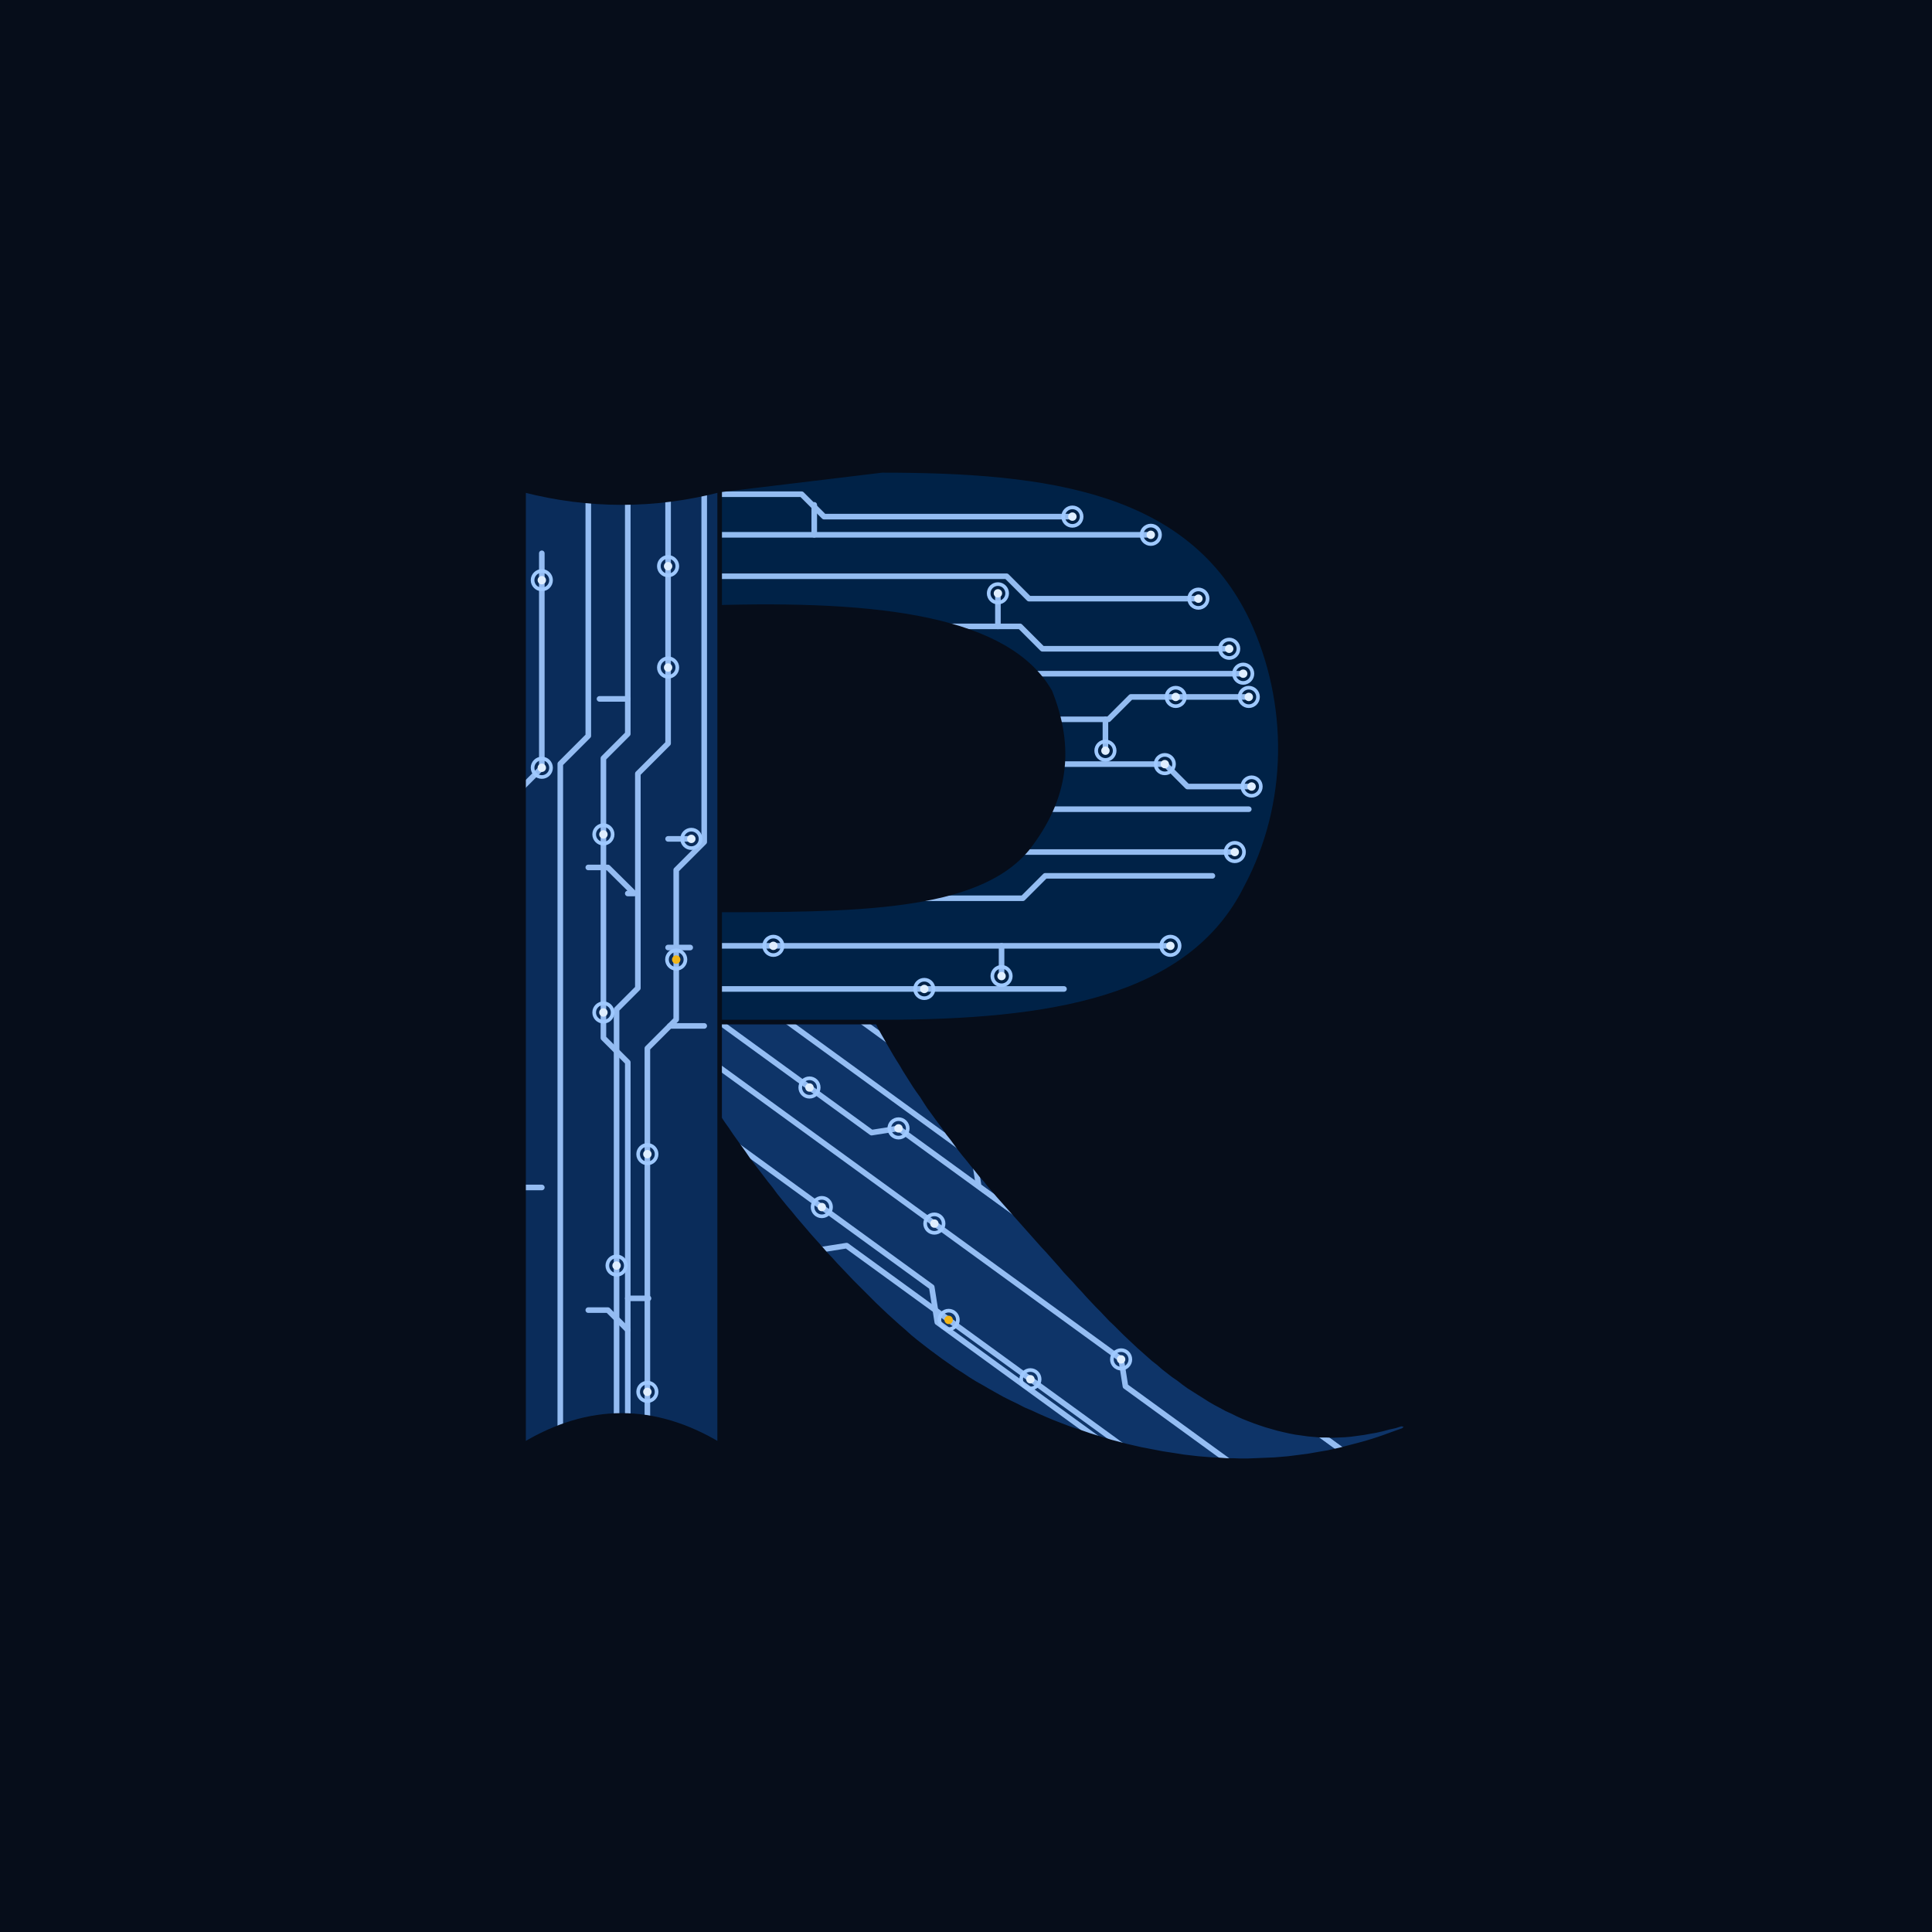
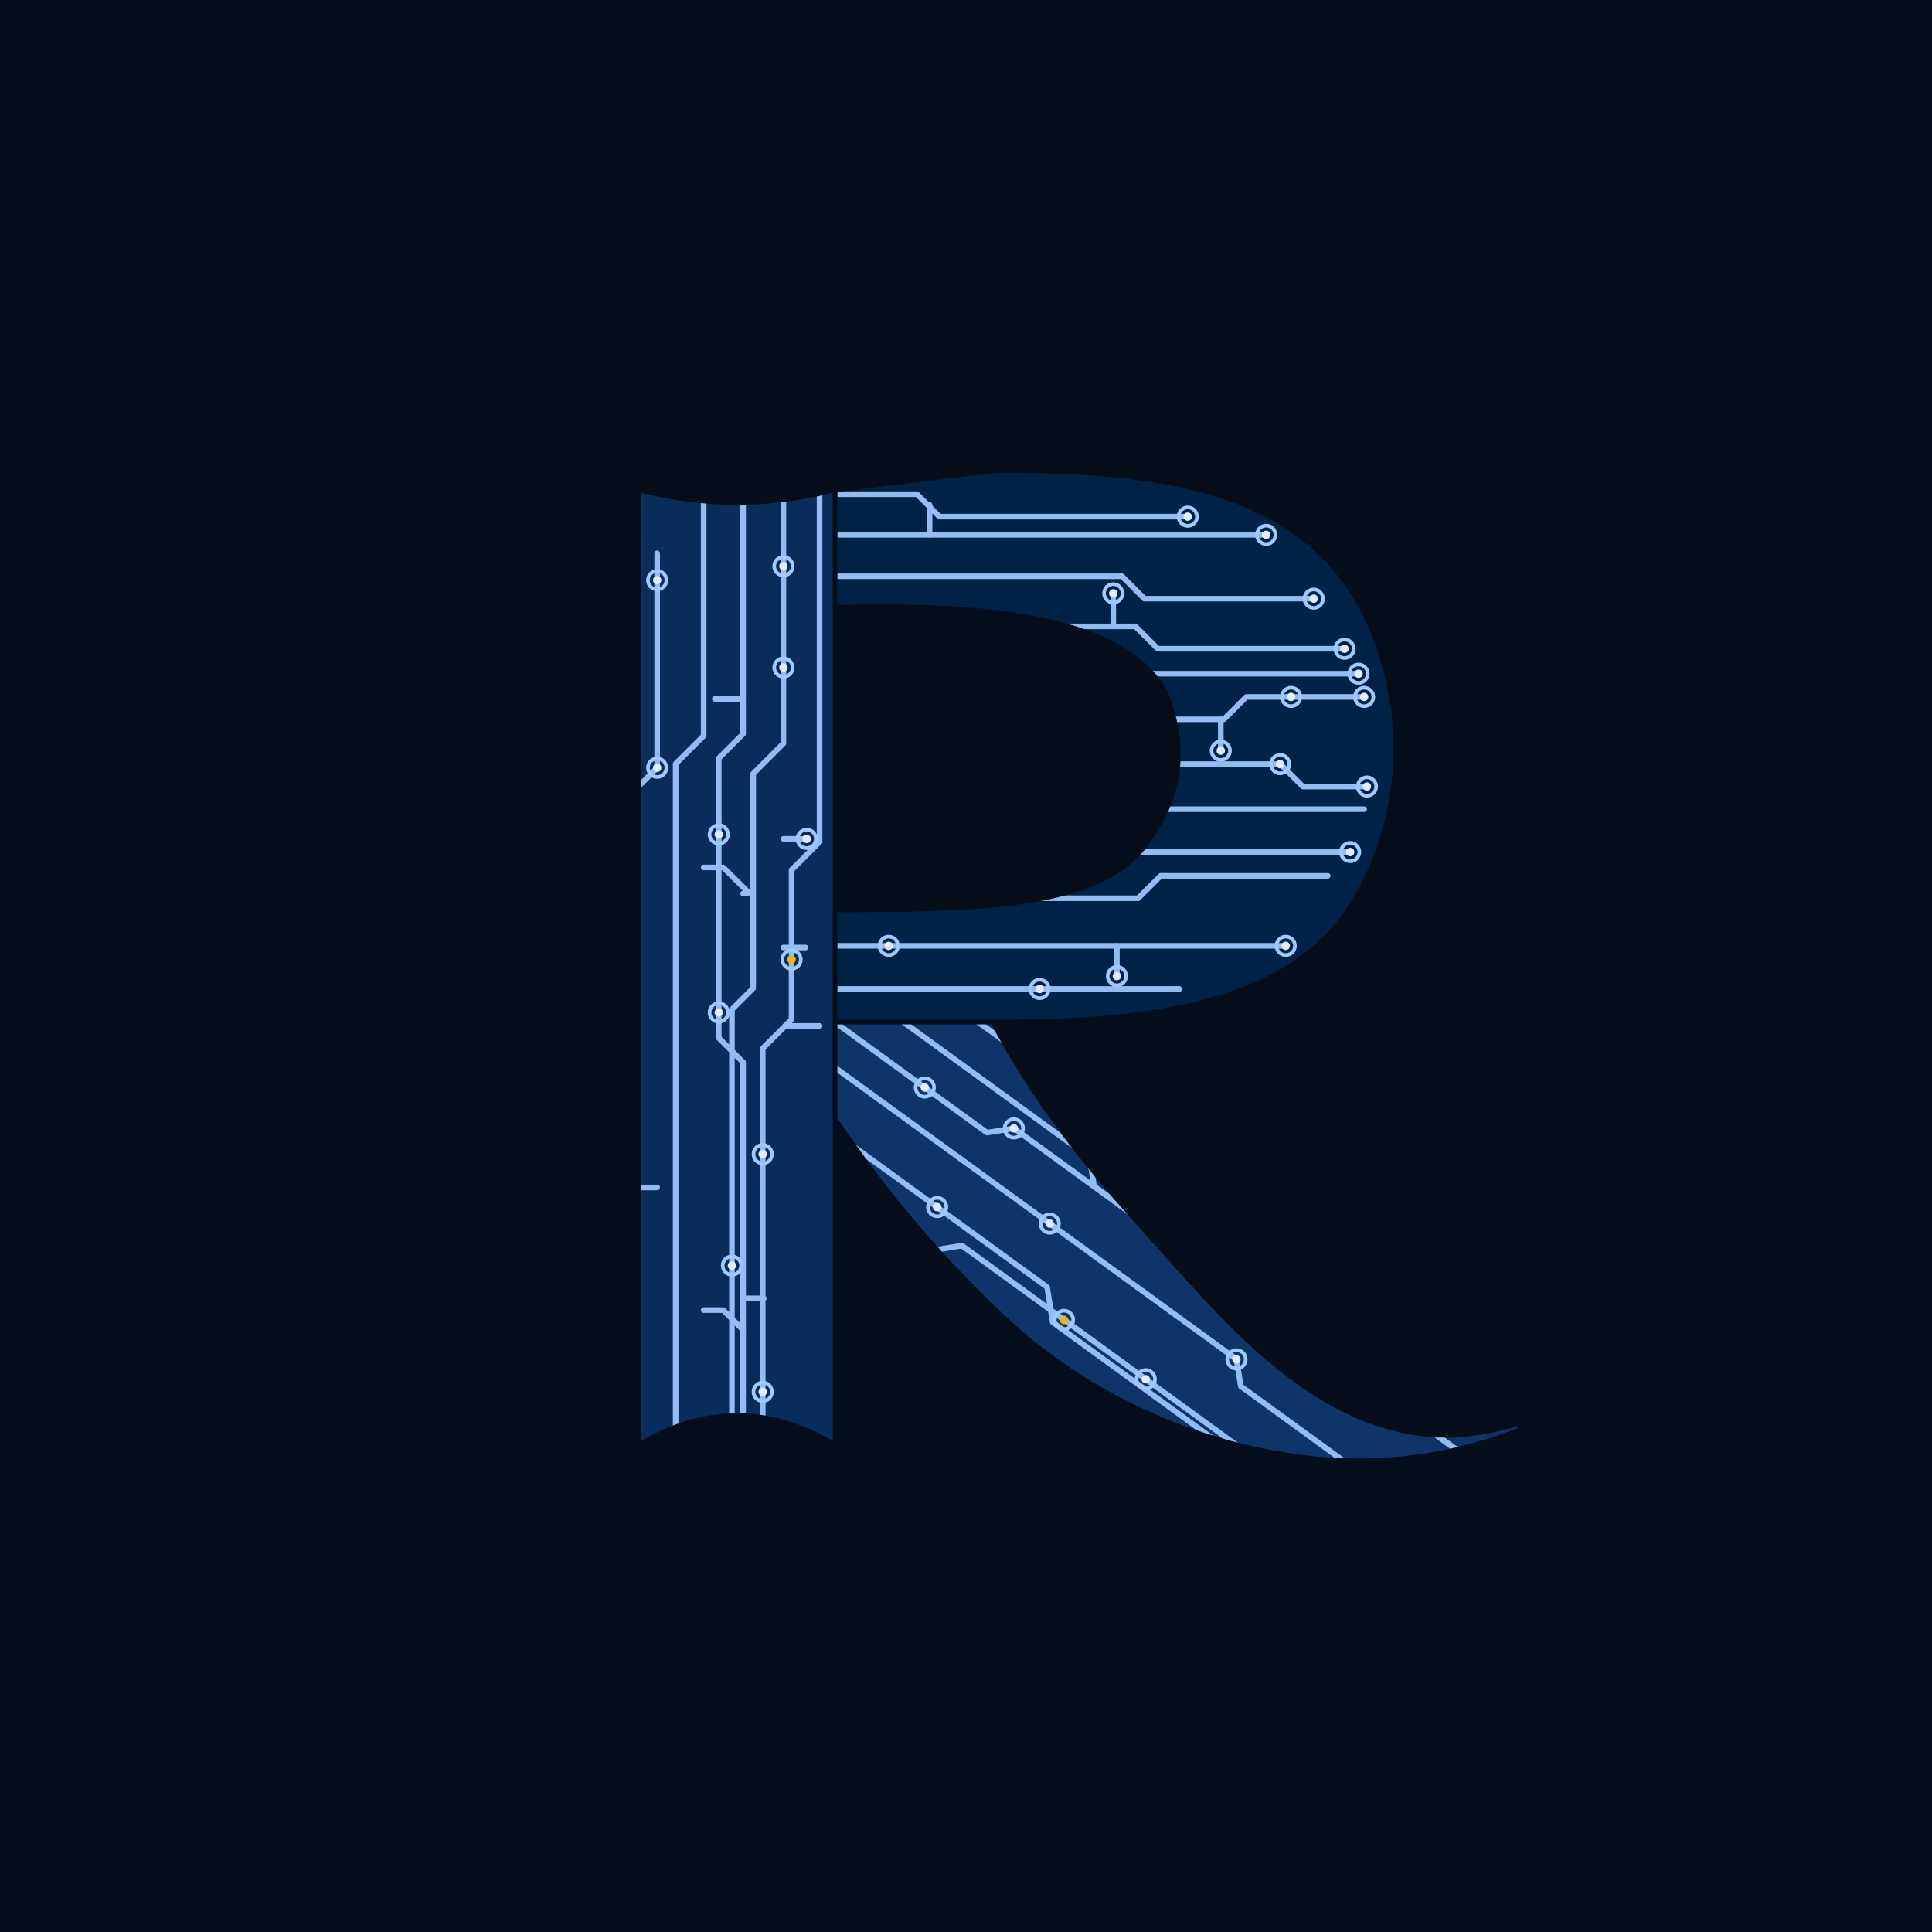
<svg xmlns="http://www.w3.org/2000/svg" viewBox="0 0 512 512" width="512" height="512">
  <rect width="512" height="512" rx="0" fill="#060d1a" />
-   <g transform="translate(256,256) scale(0.742) translate(-330,-320)">
+   <g transform="translate(256,256) scale(0.742) translate(-288.8,-320)">
    <defs>
      <clipPath id="cs">
        <path d="M172,150 Q207,159 242,150 L242,491 Q207,470 172,491 Z" />
      </clipPath>
      <clipPath id="cb">
        <path clip-rule="evenodd" d="M242,150 L300,143 C360,143 410,150 432,196 C446,226 446,262 430,292 C410,332 360,340 300,340 L242,340 Z M238,192 C300,190 345,196 360,222 C368,242 366,260 352,278 C334,300 290,300 238,300 Z" />
      </clipPath>
      <clipPath id="cl">
        <path d="M219.6,335.1 L220.6,337.2 L221.6,339.2 L222.6,341.2 L223.6,343.2 L224.7,345.3 L225.8,347.3 L226.9,349.4 L228.0,351.4 L229.1,353.5 L230.3,355.5 L231.5,357.6 L232.7,359.6 L234.0,361.7 L235.2,363.8 L236.5,365.9 L237.8,368.0 L239.2,370.1 L240.5,372.2 L241.9,374.3 L243.3,376.4 L244.8,378.5 L246.2,380.6 L247.7,382.7 L249.2,384.8 L250.7,386.9 L252.2,389.1 L253.8,391.2 L255.4,393.3 L257.0,395.4 L258.6,397.5 L260.3,399.6 L261.9,401.8 L263.6,403.9 L265.3,406.0 L267.1,408.1 L268.8,410.2 L270.6,412.3 L272.4,414.4 L274.2,416.5 L276.0,418.5 L277.9,420.6 L279.7,422.7 L281.6,424.7 L283.5,426.8 L285.4,428.8 L287.4,430.9 L289.3,432.9 L291.3,434.9 L293.3,436.9 L295.3,438.9 L297.3,440.9 L299.4,442.9 L301.4,444.8 L303.5,446.7 L305.6,448.6 L307.8,450.5 L309.9,452.4 L312.1,454.2 L314.4,456.0 L316.6,457.7 L318.9,459.4 L321.2,461.1 L323.5,462.7 L325.9,464.4 L328.3,465.9 L330.7,467.5 L333.1,469.0 L335.6,470.4 L338.0,471.8 L340.5,473.2 L343.0,474.6 L345.6,475.9 L348.1,477.1 L350.6,478.4 L353.2,479.5 L355.8,480.7 L358.3,481.8 L360.9,482.9 L363.5,483.9 L366.1,484.9 L368.7,485.8 L371.4,486.7 L374.0,487.6 L376.6,488.4 L379.2,489.2 L381.8,490.0 L384.5,490.7 L387.1,491.4 L389.7,492.0 L392.3,492.6 L394.9,493.1 L397.5,493.6 L400.1,494.1 L402.7,494.5 L405.3,494.9 L407.8,495.3 L410.4,495.6 L413.0,495.9 L415.5,496.1 L418.0,496.3 L420.5,496.4 L423.1,496.6 L425.5,496.6 L428.0,496.7 L430.5,496.7 L433.0,496.6 L435.4,496.5 L437.8,496.4 L440.2,496.3 L442.6,496.1 L445.0,495.9 L447.4,495.6 L449.7,495.3 L452.1,495.0 L454.4,494.6 L456.7,494.2 L459.1,493.8 L461.4,493.3 L463.6,492.8 L465.9,492.2 L468.2,491.6 L470.5,491.0 L472.7,490.4 L475.0,489.7 L477.2,489.0 L479.5,488.2 L481.7,487.4 L483.9,486.6 L486.2,485.8 L488.0,484.0 L488.0,484.0 L485.4,483.6 L483.2,484.3 L480.9,484.8 L478.7,485.4 L476.5,485.9 L474.2,486.3 L472.0,486.7 L469.8,487.0 L467.6,487.3 L465.4,487.5 L463.1,487.6 L460.9,487.7 L458.7,487.6 L456.5,487.6 L454.3,487.4 L452.1,487.2 L450.0,486.9 L447.8,486.6 L445.7,486.2 L443.5,485.7 L441.4,485.2 L439.3,484.6 L437.2,484.0 L435.1,483.3 L433.1,482.6 L431.0,481.8 L429.0,481.0 L427.0,480.1 L425.0,479.1 L423.0,478.2 L421.0,477.1 L419.1,476.1 L417.2,475.0 L415.3,473.8 L413.4,472.6 L411.5,471.4 L409.6,470.2 L407.8,468.9 L406.0,467.5 L404.1,466.2 L402.3,464.8 L400.5,463.4 L398.8,461.9 L397.0,460.5 L395.3,459.0 L393.5,457.4 L391.8,455.9 L390.1,454.3 L388.4,452.7 L386.7,451.1 L385.1,449.5 L383.4,447.8 L381.7,446.2 L380.1,444.5 L378.5,442.8 L376.8,441.1 L375.2,439.4 L373.6,437.7 L372.0,435.9 L370.4,434.2 L368.8,432.4 L367.1,430.6 L365.5,428.9 L364.0,427.1 L362.4,425.3 L360.8,423.5 L359.2,421.7 L357.6,420.0 L356.0,418.2 L354.4,416.4 L352.8,414.6 L351.2,412.8 L349.6,411.0 L348.0,409.2 L346.4,407.4 L344.8,405.6 L343.2,403.8 L341.6,402.0 L340.1,400.2 L338.5,398.4 L337.0,396.5 L335.4,394.7 L333.9,392.8 L332.4,391.0 L330.9,389.1 L329.4,387.3 L327.9,385.4 L326.5,383.5 L325.1,381.6 L323.6,379.7 L322.3,377.8 L320.9,375.9 L319.5,374.0 L318.2,372.2 L316.8,370.3 L315.5,368.3 L314.3,366.4 L313.0,364.6 L311.7,362.7 L310.5,360.8 L309.3,358.9 L308.1,357.0 L307.0,355.1 L305.8,353.2 L304.7,351.4 L303.6,349.5 L302.5,347.6 L301.5,345.8 L300.4,343.9 L299.4,342.1 L298.5,340.3 L297.5,338.5 L296.6,336.7 L295.7,334.9 L294.8,333.2 L293.9,331.4 L293.1,329.7 L292.3,328.0 L291.5,326.3 L290.7,324.6 L290.0,323.0 L289.3,321.3 L288.6,319.7 L288.0,318.1 L287.4,316.5 L286.7,315.0 L286.2,313.4 L285.6,311.9 L285.0,310.4 L284.4,308.9 Z" />
      </clipPath>
    </defs>
    <path d="M219.6,335.1 L220.6,337.2 L221.6,339.2 L222.6,341.2 L223.6,343.2 L224.7,345.3 L225.8,347.3 L226.9,349.4 L228.0,351.4 L229.1,353.5 L230.3,355.5 L231.5,357.6 L232.7,359.6 L234.0,361.7 L235.2,363.8 L236.5,365.9 L237.8,368.0 L239.2,370.1 L240.5,372.2 L241.9,374.3 L243.3,376.4 L244.8,378.5 L246.2,380.6 L247.7,382.7 L249.2,384.8 L250.7,386.9 L252.2,389.1 L253.8,391.2 L255.4,393.3 L257.0,395.4 L258.6,397.5 L260.3,399.6 L261.9,401.8 L263.6,403.9 L265.3,406.0 L267.1,408.1 L268.8,410.2 L270.6,412.3 L272.4,414.4 L274.2,416.5 L276.0,418.5 L277.9,420.6 L279.7,422.7 L281.6,424.7 L283.5,426.8 L285.4,428.8 L287.4,430.9 L289.3,432.9 L291.3,434.9 L293.3,436.9 L295.3,438.9 L297.3,440.9 L299.4,442.9 L301.4,444.8 L303.5,446.7 L305.6,448.6 L307.8,450.5 L309.9,452.4 L312.1,454.2 L314.4,456.0 L316.6,457.7 L318.9,459.4 L321.2,461.1 L323.5,462.7 L325.9,464.4 L328.3,465.9 L330.7,467.5 L333.1,469.0 L335.6,470.4 L338.0,471.8 L340.5,473.2 L343.0,474.6 L345.6,475.9 L348.1,477.1 L350.6,478.4 L353.2,479.5 L355.8,480.7 L358.3,481.8 L360.9,482.9 L363.5,483.9 L366.1,484.9 L368.7,485.8 L371.4,486.7 L374.0,487.6 L376.6,488.4 L379.2,489.2 L381.8,490.0 L384.5,490.7 L387.1,491.4 L389.7,492.0 L392.3,492.6 L394.9,493.1 L397.5,493.6 L400.1,494.1 L402.7,494.5 L405.3,494.9 L407.8,495.3 L410.4,495.6 L413.0,495.9 L415.5,496.1 L418.0,496.3 L420.5,496.4 L423.1,496.6 L425.5,496.6 L428.0,496.7 L430.5,496.7 L433.0,496.6 L435.4,496.5 L437.8,496.4 L440.2,496.3 L442.6,496.1 L445.0,495.9 L447.4,495.6 L449.7,495.3 L452.1,495.0 L454.4,494.6 L456.7,494.2 L459.1,493.8 L461.4,493.3 L463.6,492.8 L465.9,492.2 L468.2,491.6 L470.5,491.0 L472.7,490.4 L475.0,489.7 L477.2,489.0 L479.5,488.2 L481.7,487.4 L483.9,486.6 L486.2,485.8 L488.0,484.0 L488.0,484.0 L485.4,483.6 L483.2,484.3 L480.9,484.8 L478.7,485.4 L476.5,485.9 L474.2,486.3 L472.0,486.7 L469.8,487.0 L467.6,487.3 L465.4,487.5 L463.1,487.6 L460.9,487.7 L458.7,487.6 L456.5,487.6 L454.3,487.4 L452.1,487.2 L450.0,486.9 L447.8,486.6 L445.7,486.2 L443.5,485.7 L441.4,485.2 L439.3,484.6 L437.2,484.0 L435.1,483.3 L433.1,482.6 L431.0,481.8 L429.0,481.0 L427.0,480.1 L425.0,479.1 L423.0,478.2 L421.0,477.1 L419.1,476.1 L417.2,475.0 L415.3,473.8 L413.4,472.6 L411.5,471.4 L409.6,470.2 L407.8,468.9 L406.0,467.5 L404.1,466.2 L402.3,464.8 L400.5,463.4 L398.8,461.9 L397.0,460.5 L395.3,459.0 L393.5,457.4 L391.8,455.9 L390.1,454.3 L388.4,452.7 L386.7,451.1 L385.1,449.5 L383.4,447.8 L381.7,446.2 L380.1,444.5 L378.5,442.8 L376.8,441.1 L375.2,439.4 L373.6,437.7 L372.0,435.9 L370.4,434.2 L368.8,432.4 L367.1,430.6 L365.5,428.9 L364.0,427.1 L362.4,425.3 L360.8,423.5 L359.2,421.7 L357.6,420.0 L356.0,418.2 L354.4,416.4 L352.8,414.6 L351.2,412.8 L349.6,411.0 L348.0,409.2 L346.4,407.4 L344.8,405.6 L343.2,403.8 L341.6,402.0 L340.1,400.2 L338.5,398.4 L337.0,396.5 L335.4,394.7 L333.9,392.8 L332.4,391.0 L330.9,389.1 L329.4,387.3 L327.9,385.4 L326.5,383.5 L325.1,381.6 L323.6,379.7 L322.3,377.8 L320.9,375.9 L319.5,374.0 L318.2,372.2 L316.8,370.3 L315.5,368.3 L314.3,366.4 L313.0,364.6 L311.7,362.7 L310.5,360.8 L309.3,358.9 L308.1,357.0 L307.0,355.1 L305.8,353.2 L304.7,351.4 L303.6,349.5 L302.5,347.6 L301.5,345.8 L300.4,343.9 L299.4,342.1 L298.5,340.3 L297.5,338.5 L296.6,336.7 L295.7,334.9 L294.8,333.2 L293.9,331.4 L293.1,329.7 L292.3,328.0 L291.5,326.3 L290.7,324.6 L290.0,323.0 L289.3,321.3 L288.6,319.7 L288.0,318.1 L287.4,316.5 L286.7,315.0 L286.2,313.4 L285.6,311.9 L285.0,310.4 L284.4,308.9 Z" fill="#0e3468" stroke="#060d1a" stroke-width="1.6" stroke-linejoin="round" />
    <g>
      <path d="M219.6,335.1 L220.6,337.2 L221.6,339.2 L222.6,341.2 L223.6,343.2 L224.7,345.3 L225.8,347.3 L226.9,349.4 L228.0,351.4 L229.1,353.5 L230.3,355.5 L231.5,357.6 L232.7,359.6 L234.0,361.7 L235.2,363.8 L236.5,365.9 L237.8,368.0 L239.2,370.1 L240.5,372.2 L241.9,374.3 L243.3,376.4 L244.8,378.5 L246.2,380.6 L247.7,382.7 L249.2,384.8 L250.7,386.9 L252.2,389.1 L253.8,391.2 L255.4,393.3 L257.0,395.4 L258.6,397.5 L260.3,399.6 L261.9,401.8 L263.6,403.9 L265.3,406.0 L267.1,408.1 L268.8,410.2 L270.6,412.3 L272.4,414.4 L274.2,416.5 L276.0,418.5 L277.9,420.6 L279.7,422.7 L281.6,424.7 L283.5,426.8 L285.4,428.8 L287.4,430.9 L289.3,432.9 L291.3,434.9 L293.3,436.9 L295.3,438.9 L297.3,440.9 L299.4,442.9 L301.4,444.8 L303.5,446.7 L305.6,448.6 L307.8,450.5 L309.9,452.4 L312.1,454.2 L314.4,456.0 L316.6,457.7 L318.9,459.4 L321.2,461.1 L323.5,462.7 L325.9,464.4 L328.3,465.9 L330.7,467.5 L333.1,469.0 L335.6,470.4 L338.0,471.8 L340.5,473.2 L343.0,474.6 L345.6,475.9 L348.1,477.1 L350.6,478.4 L353.2,479.5 L355.8,480.7 L358.3,481.8 L360.9,482.9 L363.5,483.9 L366.1,484.9 L368.7,485.8 L371.4,486.7 L374.0,487.6 L376.6,488.4 L379.2,489.2 L381.8,490.0 L384.5,490.7 L387.1,491.4 L389.7,492.0 L392.3,492.6 L394.9,493.1 L397.5,493.6 L400.1,494.1 L402.7,494.5 L405.3,494.9 L407.8,495.3 L410.4,495.6 L413.0,495.9 L415.5,496.1 L418.0,496.3 L420.5,496.4 L423.1,496.6 L425.5,496.6 L428.0,496.7 L430.5,496.7 L433.0,496.6 L435.4,496.5 L437.8,496.4 L440.2,496.3 L442.6,496.1 L445.0,495.9 L447.4,495.6 L449.7,495.3 L452.1,495.0 L454.4,494.6 L456.7,494.2 L459.1,493.8 L461.4,493.3 L463.6,492.8 L465.9,492.2 L468.2,491.6 L470.5,491.0 L472.7,490.4 L475.0,489.7 L477.2,489.0 L479.5,488.2 L481.7,487.4 L483.9,486.6 L486.2,485.8 L488.0,484.0 L488.0,484.0 L485.4,483.6 L483.2,484.3 L480.9,484.8 L478.7,485.4 L476.5,485.9 L474.2,486.3 L472.0,486.7 L469.8,487.0 L467.6,487.3 L465.4,487.5 L463.1,487.6 L460.9,487.7 L458.7,487.6 L456.5,487.6 L454.3,487.4 L452.1,487.2 L450.0,486.9 L447.8,486.6 L445.7,486.2 L443.5,485.7 L441.4,485.2 L439.3,484.6 L437.2,484.0 L435.1,483.3 L433.1,482.6 L431.0,481.8 L429.0,481.0 L427.0,480.1 L425.0,479.1 L423.0,478.2 L421.0,477.1 L419.1,476.1 L417.2,475.0 L415.3,473.8 L413.4,472.6 L411.5,471.4 L409.6,470.2 L407.8,468.9 L406.0,467.5 L404.1,466.2 L402.3,464.8 L400.5,463.4 L398.8,461.9 L397.0,460.5 L395.3,459.0 L393.5,457.4 L391.8,455.9 L390.1,454.3 L388.4,452.7 L386.7,451.1 L385.1,449.5 L383.4,447.8 L381.7,446.2 L380.1,444.5 L378.5,442.8 L376.8,441.1 L375.2,439.4 L373.6,437.7 L372.0,435.9 L370.4,434.2 L368.8,432.4 L367.1,430.6 L365.5,428.9 L364.0,427.1 L362.4,425.3 L360.8,423.5 L359.2,421.7 L357.6,420.0 L356.0,418.2 L354.4,416.4 L352.8,414.6 L351.2,412.8 L349.6,411.0 L348.0,409.2 L346.4,407.4 L344.8,405.6 L343.2,403.8 L341.6,402.0 L340.1,400.2 L338.5,398.4 L337.0,396.5 L335.4,394.7 L333.9,392.8 L332.4,391.0 L330.9,389.1 L329.4,387.3 L327.9,385.4 L326.5,383.5 L325.1,381.6 L323.6,379.7 L322.3,377.8 L320.9,375.9 L319.5,374.0 L318.2,372.2 L316.8,370.3 L315.5,368.3 L314.3,366.4 L313.0,364.6 L311.7,362.7 L310.5,360.8 L309.3,358.9 L308.1,357.0 L307.0,355.1 L305.8,353.2 L304.7,351.4 L303.6,349.5 L302.5,347.6 L301.5,345.8 L300.4,343.9 L299.4,342.1 L298.5,340.3 L297.5,338.5 L296.6,336.7 L295.7,334.9 L294.8,333.2 L293.9,331.4 L293.1,329.7 L292.3,328.0 L291.5,326.3 L290.7,324.6 L290.0,323.0 L289.3,321.3 L288.6,319.7 L288.0,318.1 L287.4,316.5 L286.7,315.0 L286.2,313.4 L285.6,311.9 L285.0,310.4 L284.4,308.9 Z" fill="#0e3468" fill-rule="evenodd" />
      <g clip-path="url(#cl)" fill="none" stroke="#9fc9ff" stroke-width="2" stroke-linecap="round" stroke-linejoin="round" opacity="0.92">
        <g transform="rotate(-54 350 400)">
          <path d="M186.7,270.8 L186.7,374.9 L178.1,383.5 L178.1,514.3" />
          <path d="M178.1,386 L187.6,386" />
          <path d="M200.7,235 L200.7,336.1 L191,345.8 L191,565" />
          <path d="M214.8,235 L214.8,460 L222.6,467.8 L222.6,565" />
          <path d="M222.6,467.3 L215.4,467.3" />
          <path d="M228.2,235 L228.2,465 L237.1,473.9 L237.1,565" />
          <path d="M228.2,330.8 L216.5,330.8" />
          <path d="M246.6,235 L246.6,449.8 L239.9,456.5 L239.9,565" />
          <path d="M239.9,516.5 L251.7,516.5" />
          <path d="M258.4,235 L258.4,429.2 L249.8,437.8 L249.8,565" />
          <path d="M276.6,304.9 L276.6,422.1 L268,430.7 L268,485.7" />
          <path d="M268,430.6 L257.2,430.6" />
          <path d="M290.7,253.6 L290.7,354.6 L297.1,361 L297.1,487.3" />
          <path d="M303,306.9 L303,394.3 L294,403.3 L294,521.9" />
          <path d="M321.9,235 L321.9,464.2 L315,471.1 L315,565" />
          <path d="M335,235 L335,344.5 L341.9,351.4 L341.9,565" />
          <path d="M341.9,417.5 L351.9,417.5" />
          <path d="M349.4,235 L349.4,379.3 L342,386.7 L342,565" />
          <path d="M342,396.3 L352.3,396.3" />
          <path d="M365.1,235 L365.1,448.2 L371.3,454.4 L371.3,565" />
          <path d="M381.5,296.4 L381.5,398.8 L389.6,406.9 L389.6,512.4" />
          <path d="M389.6,450.5 L397.4,450.5" />
          <path d="M394.8,291.6 L394.8,387 L401.7,393.9 L401.7,497.5" />
          <path d="M401.7,399.5 L391.6,399.5" />
          <path d="M411.1,235 L411.1,445.3 L419.3,453.5 L419.3,565" />
          <path d="M419.3,493.6 L427.6,493.6" />
          <path d="M426.5,285 L426.5,441.4 L419.5,448.4 L419.5,522.9" />
          <path d="M441.7,307.8 L441.7,419.6 L449.3,427.2 L449.3,523.3" />
          <path d="M456.4,235 L456.4,358.6 L465.6,367.8 L465.6,565" />
          <path d="M471,251.8 L471,400 L462.1,408.9 L462.1,532.8" />
          <path d="M485.1,235 L485.1,421.1 L477.7,428.5 L477.7,565" />
          <path d="M477.7,505.5 L467.3,505.5" />
          <path d="M501.9,304.7 L501.9,391.4 L492.3,401 L492.3,498.1" />
          <path d="M501.9,382 L492.3,382" />
          <path d="M513,305.5 L513,379.8 L521.5,388.3 L521.5,540.1" />
          <path d="M521.5,497.9 L531.9,497.9" />
        </g>
      </g>
      <g clip-path="url(#cl)">
        <circle cx="305.9" cy="378" r="3.3" fill="none" stroke="#9fc9ff" stroke-width="1.3" />
        <circle cx="305.9" cy="378" r="1.5" fill="#dfeeff" />
        <circle cx="353" cy="467.6" r="3.3" fill="none" stroke="#9fc9ff" stroke-width="1.3" />
        <circle cx="353" cy="467.6" r="1.5" fill="#dfeeff" />
        <circle cx="278.5" cy="406.1" r="3.3" fill="none" stroke="#9fc9ff" stroke-width="1.3" />
        <circle cx="278.5" cy="406.1" r="1.5" fill="#dfeeff" />
        <circle cx="323.8" cy="446.4" r="3.3" fill="none" stroke="#9fc9ff" stroke-width="1.3" />
        <circle cx="323.8" cy="446.4" r="1.5" fill="#f0b519" />
        <circle cx="285.4" cy="334.4" r="3.3" fill="none" stroke="#9fc9ff" stroke-width="1.3" />
        <circle cx="285.4" cy="334.4" r="1.5" fill="#dfeeff" />
        <circle cx="252.6" cy="330" r="3.3" fill="none" stroke="#9fc9ff" stroke-width="1.3" />
        <circle cx="252.6" cy="330" r="1.5" fill="#dfeeff" />
        <circle cx="318.7" cy="412" r="3.3" fill="none" stroke="#9fc9ff" stroke-width="1.3" />
        <circle cx="318.7" cy="412" r="1.5" fill="#dfeeff" />
        <circle cx="274.1" cy="363.4" r="3.3" fill="none" stroke="#9fc9ff" stroke-width="1.3" />
        <circle cx="274.1" cy="363.4" r="1.5" fill="#dfeeff" />
        <circle cx="385.4" cy="460.5" r="3.3" fill="none" stroke="#9fc9ff" stroke-width="1.3" />
        <circle cx="385.4" cy="460.5" r="1.5" fill="#dfeeff" />
      </g>
      <path d="M219.6,335.1 L220.6,337.2 L221.6,339.2 L222.6,341.2 L223.6,343.2 L224.7,345.3 L225.8,347.3 L226.9,349.4 L228.0,351.4 L229.1,353.5 L230.3,355.5 L231.5,357.6 L232.7,359.6 L234.0,361.7 L235.2,363.8 L236.5,365.9 L237.8,368.0 L239.2,370.1 L240.5,372.2 L241.9,374.3 L243.3,376.4 L244.8,378.5 L246.2,380.6 L247.7,382.7 L249.2,384.8 L250.7,386.9 L252.2,389.1 L253.8,391.2 L255.4,393.3 L257.0,395.4 L258.6,397.5 L260.3,399.6 L261.9,401.8 L263.6,403.9 L265.3,406.0 L267.1,408.1 L268.8,410.2 L270.6,412.3 L272.4,414.4 L274.2,416.5 L276.0,418.5 L277.9,420.6 L279.7,422.7 L281.6,424.7 L283.5,426.8 L285.4,428.8 L287.4,430.9 L289.3,432.9 L291.3,434.9 L293.3,436.9 L295.3,438.9 L297.3,440.9 L299.4,442.9 L301.4,444.8 L303.5,446.7 L305.6,448.6 L307.8,450.5 L309.9,452.4 L312.1,454.2 L314.4,456.0 L316.6,457.7 L318.9,459.4 L321.2,461.1 L323.5,462.7 L325.9,464.4 L328.3,465.9 L330.7,467.5 L333.1,469.0 L335.6,470.4 L338.0,471.8 L340.5,473.2 L343.0,474.6 L345.6,475.9 L348.1,477.1 L350.6,478.4 L353.2,479.5 L355.8,480.7 L358.3,481.8 L360.9,482.9 L363.5,483.9 L366.1,484.9 L368.7,485.8 L371.4,486.7 L374.0,487.6 L376.6,488.4 L379.2,489.2 L381.8,490.0 L384.5,490.7 L387.1,491.4 L389.7,492.0 L392.3,492.6 L394.9,493.1 L397.5,493.6 L400.1,494.1 L402.7,494.5 L405.3,494.9 L407.8,495.3 L410.4,495.6 L413.0,495.9 L415.5,496.1 L418.0,496.3 L420.5,496.4 L423.1,496.6 L425.5,496.6 L428.0,496.7 L430.5,496.7 L433.0,496.6 L435.4,496.5 L437.8,496.4 L440.2,496.3 L442.6,496.1 L445.0,495.9 L447.4,495.6 L449.7,495.3 L452.1,495.0 L454.4,494.6 L456.7,494.2 L459.1,493.8 L461.4,493.3 L463.6,492.8 L465.9,492.2 L468.2,491.6 L470.5,491.0 L472.7,490.4 L475.0,489.7 L477.2,489.0 L479.5,488.2 L481.7,487.4 L483.9,486.6 L486.2,485.8 L488.0,484.0 L488.0,484.0 L485.4,483.6 L483.2,484.3 L480.9,484.8 L478.7,485.4 L476.5,485.9 L474.2,486.3 L472.0,486.7 L469.8,487.0 L467.6,487.3 L465.4,487.5 L463.1,487.6 L460.9,487.7 L458.7,487.6 L456.5,487.6 L454.3,487.4 L452.1,487.2 L450.0,486.9 L447.8,486.6 L445.7,486.2 L443.5,485.7 L441.4,485.2 L439.3,484.6 L437.2,484.0 L435.1,483.3 L433.1,482.6 L431.0,481.8 L429.0,481.0 L427.0,480.1 L425.0,479.1 L423.0,478.2 L421.0,477.1 L419.1,476.1 L417.2,475.0 L415.3,473.8 L413.4,472.6 L411.5,471.4 L409.6,470.2 L407.8,468.9 L406.0,467.5 L404.1,466.2 L402.3,464.8 L400.5,463.4 L398.8,461.9 L397.0,460.5 L395.3,459.0 L393.5,457.4 L391.8,455.9 L390.1,454.3 L388.4,452.7 L386.7,451.1 L385.1,449.5 L383.4,447.8 L381.7,446.2 L380.1,444.5 L378.5,442.8 L376.8,441.1 L375.2,439.4 L373.6,437.7 L372.0,435.9 L370.4,434.2 L368.8,432.4 L367.1,430.6 L365.5,428.9 L364.0,427.1 L362.4,425.3 L360.8,423.5 L359.2,421.7 L357.6,420.0 L356.0,418.2 L354.4,416.4 L352.8,414.6 L351.2,412.8 L349.6,411.0 L348.0,409.2 L346.4,407.4 L344.8,405.6 L343.2,403.8 L341.6,402.0 L340.1,400.2 L338.5,398.4 L337.0,396.5 L335.4,394.7 L333.9,392.8 L332.4,391.0 L330.9,389.1 L329.4,387.3 L327.9,385.4 L326.5,383.5 L325.1,381.6 L323.6,379.7 L322.3,377.8 L320.9,375.9 L319.5,374.0 L318.2,372.2 L316.8,370.3 L315.5,368.3 L314.3,366.4 L313.0,364.6 L311.7,362.7 L310.5,360.8 L309.3,358.9 L308.1,357.0 L307.0,355.1 L305.8,353.2 L304.7,351.4 L303.6,349.5 L302.5,347.6 L301.5,345.8 L300.4,343.9 L299.4,342.1 L298.5,340.3 L297.5,338.5 L296.6,336.7 L295.7,334.9 L294.8,333.2 L293.9,331.4 L293.1,329.7 L292.3,328.0 L291.5,326.3 L290.7,324.6 L290.0,323.0 L289.3,321.3 L288.6,319.7 L288.0,318.1 L287.4,316.5 L286.7,315.0 L286.2,313.4 L285.6,311.9 L285.0,310.4 L284.4,308.9 Z" fill="none" fill-rule="evenodd" stroke="#060d1a" stroke-width="1.6" stroke-linejoin="round" />
    </g>
    <path d="M242,150 L300,143 C360,143 410,150 432,196 C446,226 446,262 430,292 C410,332 360,340 300,340 L242,340 Z M238,192 C300,190 345,196 360,222 C368,242 366,260 352,278 C334,300 290,300 238,300 Z" fill="#002247" fill-rule="evenodd" stroke="#060d1a" stroke-width="1.6" stroke-linejoin="round" />
    <g>
      <path d="M242,150 L300,143 C360,143 410,150 432,196 C446,226 446,262 430,292 C410,332 360,340 300,340 L242,340 Z M238,192 C300,190 345,196 360,222 C368,242 366,260 352,278 C334,300 290,300 238,300 Z" fill="#002247" fill-rule="evenodd" />
      <g clip-path="url(#cb)" fill="none" stroke="#9fc9ff" stroke-width="2" stroke-linecap="round" stroke-linejoin="round" opacity="0.92">
        <path d="M235,151.5 L271.3,151.5 L279.3,159.5 L368,159.5" />
        <path d="M235,166 L396,166" />
        <path d="M275.8,166 L275.8,155.3" />
        <path d="M235,180.8 L344.5,180.8 L352.5,188.8 L413,188.8" />
        <path d="M235,198.7 L349.3,198.7 L357.3,206.7 L424,206.7" />
        <path d="M341.4,198.7 L341.4,186.9" />
        <path d="M235,215.6 L429,215.6" />
        <path d="M235,231.9 L380.9,231.9 L388.9,223.9 L431,223.9" />
        <path d="M379.8,231.9 L379.8,243.1" />
        <path d="M235,247.9 L401.1,247.9 L409.1,255.9 L432,255.9" />
        <path d="M235,264 L431,264" />
        <path d="M235,279.3 L426,279.3" />
        <path d="M235,295.8 L350.3,295.8 L358.3,287.8 L418,287.8" />
        <path d="M235,312.8 L403,312.8" />
        <path d="M342.7,312.8 L342.7,323.6" />
        <path d="M235,328.2 L365,328.2" />
      </g>
      <g clip-path="url(#cb)">
        <circle cx="368" cy="159.5" r="3.3" fill="none" stroke="#9fc9ff" stroke-width="1.3" />
        <circle cx="368" cy="159.5" r="1.5" fill="#dfeeff" />
        <circle cx="396" cy="166" r="3.3" fill="none" stroke="#9fc9ff" stroke-width="1.3" />
        <circle cx="396" cy="166" r="1.5" fill="#dfeeff" />
        <circle cx="413" cy="188.8" r="3.3" fill="none" stroke="#9fc9ff" stroke-width="1.3" />
        <circle cx="413" cy="188.8" r="1.5" fill="#dfeeff" />
        <circle cx="424" cy="206.7" r="3.3" fill="none" stroke="#9fc9ff" stroke-width="1.3" />
        <circle cx="424" cy="206.7" r="1.5" fill="#dfeeff" />
        <circle cx="341.4" cy="186.9" r="3.3" fill="none" stroke="#9fc9ff" stroke-width="1.3" />
        <circle cx="341.4" cy="186.9" r="1.5" fill="#dfeeff" />
        <circle cx="429" cy="215.6" r="3.3" fill="none" stroke="#9fc9ff" stroke-width="1.3" />
        <circle cx="429" cy="215.6" r="1.5" fill="#dfeeff" />
        <circle cx="431" cy="223.9" r="3.3" fill="none" stroke="#9fc9ff" stroke-width="1.3" />
        <circle cx="431" cy="223.9" r="1.5" fill="#dfeeff" />
        <circle cx="379.8" cy="243.1" r="3.3" fill="none" stroke="#9fc9ff" stroke-width="1.3" />
        <circle cx="379.8" cy="243.1" r="1.5" fill="#dfeeff" />
        <circle cx="404.9" cy="223.9" r="3.3" fill="none" stroke="#9fc9ff" stroke-width="1.3" />
        <circle cx="404.9" cy="223.9" r="1.5" fill="#dfeeff" />
        <circle cx="432" cy="255.9" r="3.3" fill="none" stroke="#9fc9ff" stroke-width="1.3" />
        <circle cx="432" cy="255.9" r="1.5" fill="#dfeeff" />
        <circle cx="401" cy="247.9" r="3.3" fill="none" stroke="#9fc9ff" stroke-width="1.3" />
        <circle cx="401" cy="247.9" r="1.5" fill="#dfeeff" />
        <circle cx="426" cy="279.3" r="3.3" fill="none" stroke="#9fc9ff" stroke-width="1.3" />
        <circle cx="426" cy="279.3" r="1.5" fill="#dfeeff" />
        <circle cx="403" cy="312.8" r="3.3" fill="none" stroke="#9fc9ff" stroke-width="1.3" />
        <circle cx="403" cy="312.8" r="1.5" fill="#dfeeff" />
        <circle cx="342.7" cy="323.6" r="3.3" fill="none" stroke="#9fc9ff" stroke-width="1.3" />
        <circle cx="342.7" cy="323.6" r="1.5" fill="#dfeeff" />
        <circle cx="261.2" cy="312.8" r="3.3" fill="none" stroke="#9fc9ff" stroke-width="1.3" />
        <circle cx="261.2" cy="312.8" r="1.5" fill="#dfeeff" />
        <circle cx="315.1" cy="328.2" r="3.3" fill="none" stroke="#9fc9ff" stroke-width="1.3" />
        <circle cx="315.1" cy="328.2" r="1.5" fill="#dfeeff" />
      </g>
      <path d="M242,150 L300,143 C360,143 410,150 432,196 C446,226 446,262 430,292 C410,332 360,340 300,340 L242,340 Z M238,192 C300,190 345,196 360,222 C368,242 366,260 352,278 C334,300 290,300 238,300 Z" fill="none" fill-rule="evenodd" stroke="#060d1a" stroke-width="1.6" stroke-linejoin="round" />
    </g>
    <path d="M172,150 Q207,159 242,150 L242,491 Q207,470 172,491 Z" fill="#0a2c5a" stroke="#060d1a" stroke-width="1.6" stroke-linejoin="round" />
    <g>
      <path d="M172,150 Q207,159 242,150 L242,491 Q207,470 172,491 Z" fill="#0a2c5a" fill-rule="evenodd" />
      <g clip-path="url(#cs)" fill="none" stroke="#9fc9ff" stroke-width="2" stroke-linecap="round" stroke-linejoin="round" opacity="0.92">
        <path d="M178.5,172.6 L178.5,249.2 L168.3,259.4 L168.3,457.1" />
        <path d="M178.5,399.1 L170.8,399.1" />
        <path d="M195.1,150 L195.1,237.8 L185.1,247.8 L185.1,491" />
        <path d="M209.2,150 L209.2,237.1 L200.5,245.8 L200.5,345.7 L209.2,354.4 L209.2,491" />
        <path d="M209.2,438.7 L216.6,438.7" />
        <path d="M209.2,224.6 L199.1,224.6" />
        <path d="M223.6,150 L223.6,240.5 L212.8,251.3 L212.8,327.9 L205.2,335.5 L205.2,491" />
        <path d="M223.6,274.6 L231.9,274.6" />
        <path d="M223.6,313.4 L231.5,313.4" />
        <path d="M236.5,150 L236.5,275.7 L226.5,285.7 L226.5,339.1 L216.2,349.4 L216.2,491" />
        <path d="M236.5,341.4 L224.2,341.4" />
        <path d="M195.1,284.8 L202.1,284.8 L211.5,294.1 L209.2,294.1" />
        <path d="M195.1,442.9 L202.1,442.9 L209.2,450 L209.2,450" />
      </g>
      <g clip-path="url(#cs)">
        <circle cx="216.2" cy="387.2" r="3.3" fill="none" stroke="#9fc9ff" stroke-width="1.3" />
        <circle cx="216.2" cy="387.2" r="1.5" fill="#dfeeff" />
        <circle cx="200.5" cy="336.6" r="3.3" fill="none" stroke="#9fc9ff" stroke-width="1.3" />
        <circle cx="200.5" cy="336.6" r="1.5" fill="#dfeeff" />
        <circle cx="231.9" cy="274.6" r="3.3" fill="none" stroke="#9fc9ff" stroke-width="1.3" />
        <circle cx="231.9" cy="274.6" r="1.5" fill="#dfeeff" />
        <circle cx="200.5" cy="273" r="3.3" fill="none" stroke="#9fc9ff" stroke-width="1.3" />
        <circle cx="200.5" cy="273" r="1.5" fill="#dfeeff" />
        <circle cx="205.2" cy="427" r="3.3" fill="none" stroke="#9fc9ff" stroke-width="1.3" />
        <circle cx="205.2" cy="427" r="1.5" fill="#dfeeff" />
        <circle cx="223.6" cy="213.4" r="3.3" fill="none" stroke="#9fc9ff" stroke-width="1.3" />
        <circle cx="223.6" cy="213.4" r="1.5" fill="#dfeeff" />
        <circle cx="226.5" cy="317.7" r="3.3" fill="none" stroke="#9fc9ff" stroke-width="1.3" />
        <circle cx="226.5" cy="317.7" r="1.5" fill="#f0b519" />
        <circle cx="223.6" cy="177.2" r="3.3" fill="none" stroke="#9fc9ff" stroke-width="1.3" />
        <circle cx="223.6" cy="177.2" r="1.5" fill="#dfeeff" />
        <circle cx="216.2" cy="472.1" r="3.3" fill="none" stroke="#9fc9ff" stroke-width="1.3" />
        <circle cx="216.2" cy="472.1" r="1.5" fill="#dfeeff" />
        <circle cx="178.5" cy="249.2" r="3.3" fill="none" stroke="#9fc9ff" stroke-width="1.3" />
        <circle cx="178.5" cy="249.2" r="1.5" fill="#dfeeff" />
        <circle cx="178.5" cy="182.2" r="3.3" fill="none" stroke="#9fc9ff" stroke-width="1.3" />
        <circle cx="178.5" cy="182.2" r="1.5" fill="#dfeeff" />
      </g>
      <path d="M172,150 Q207,159 242,150 L242,491 Q207,470 172,491 Z" fill="none" fill-rule="evenodd" stroke="#060d1a" stroke-width="1.6" stroke-linejoin="round" />
    </g>
  </g>
</svg>
